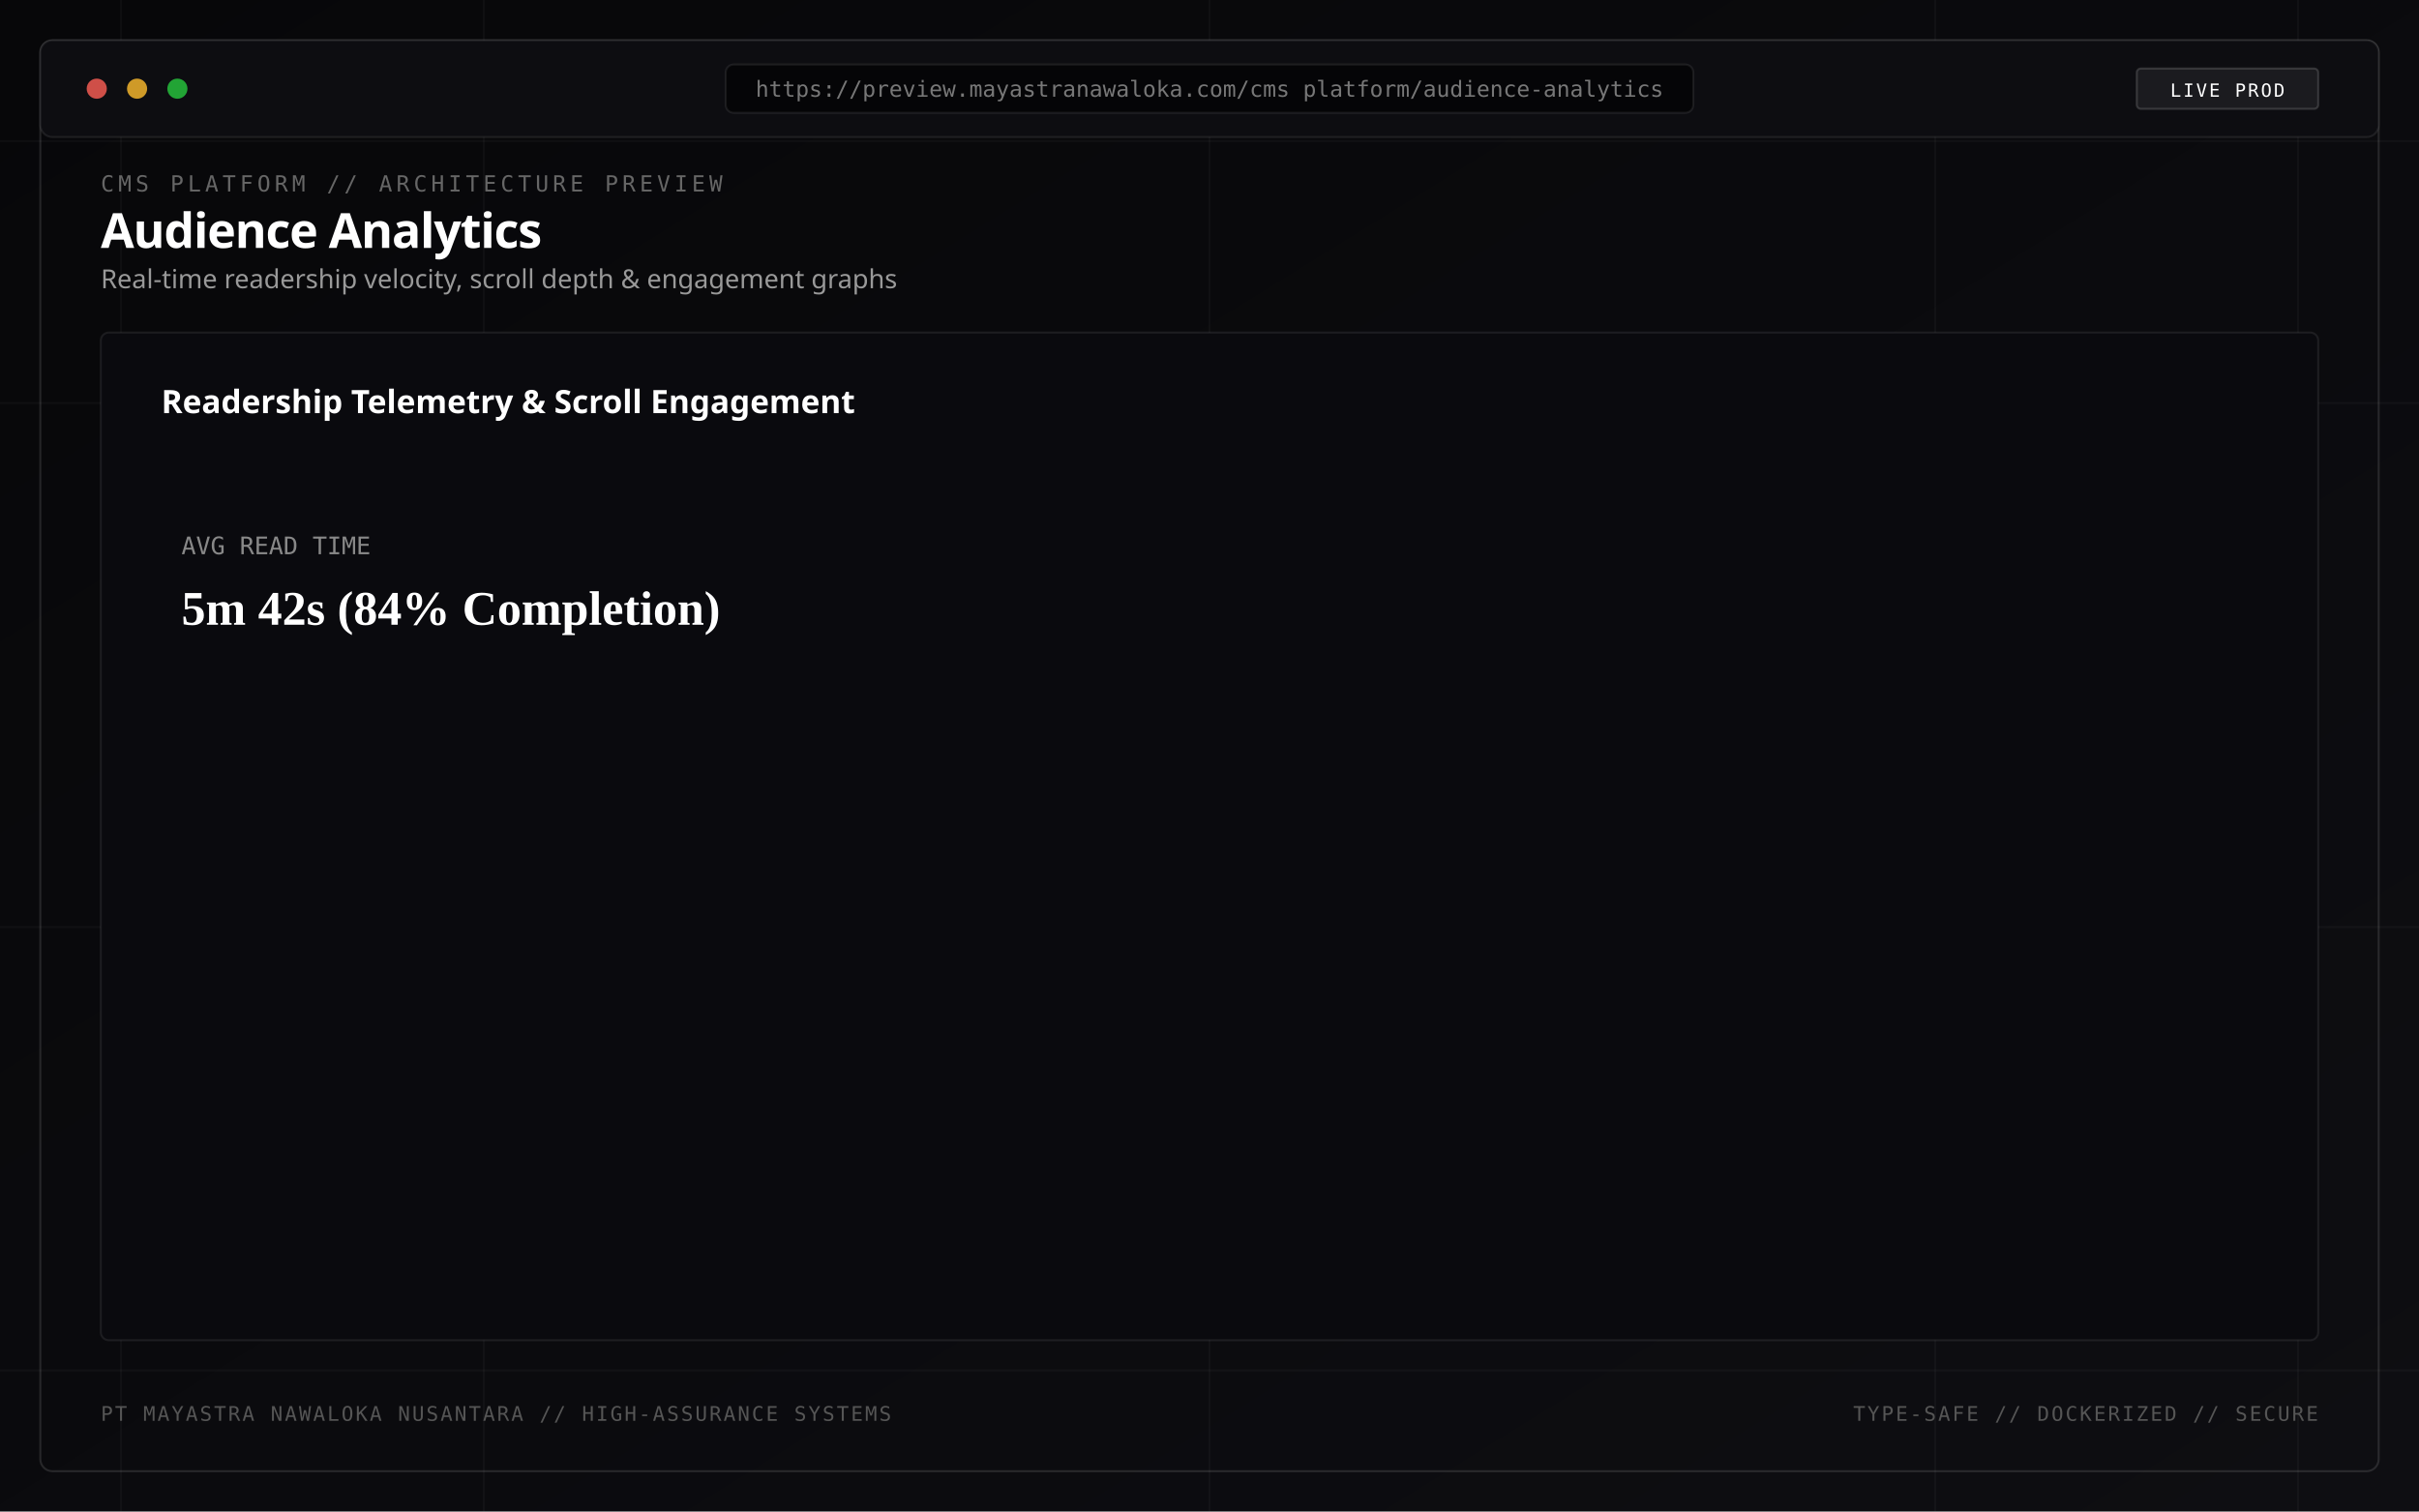
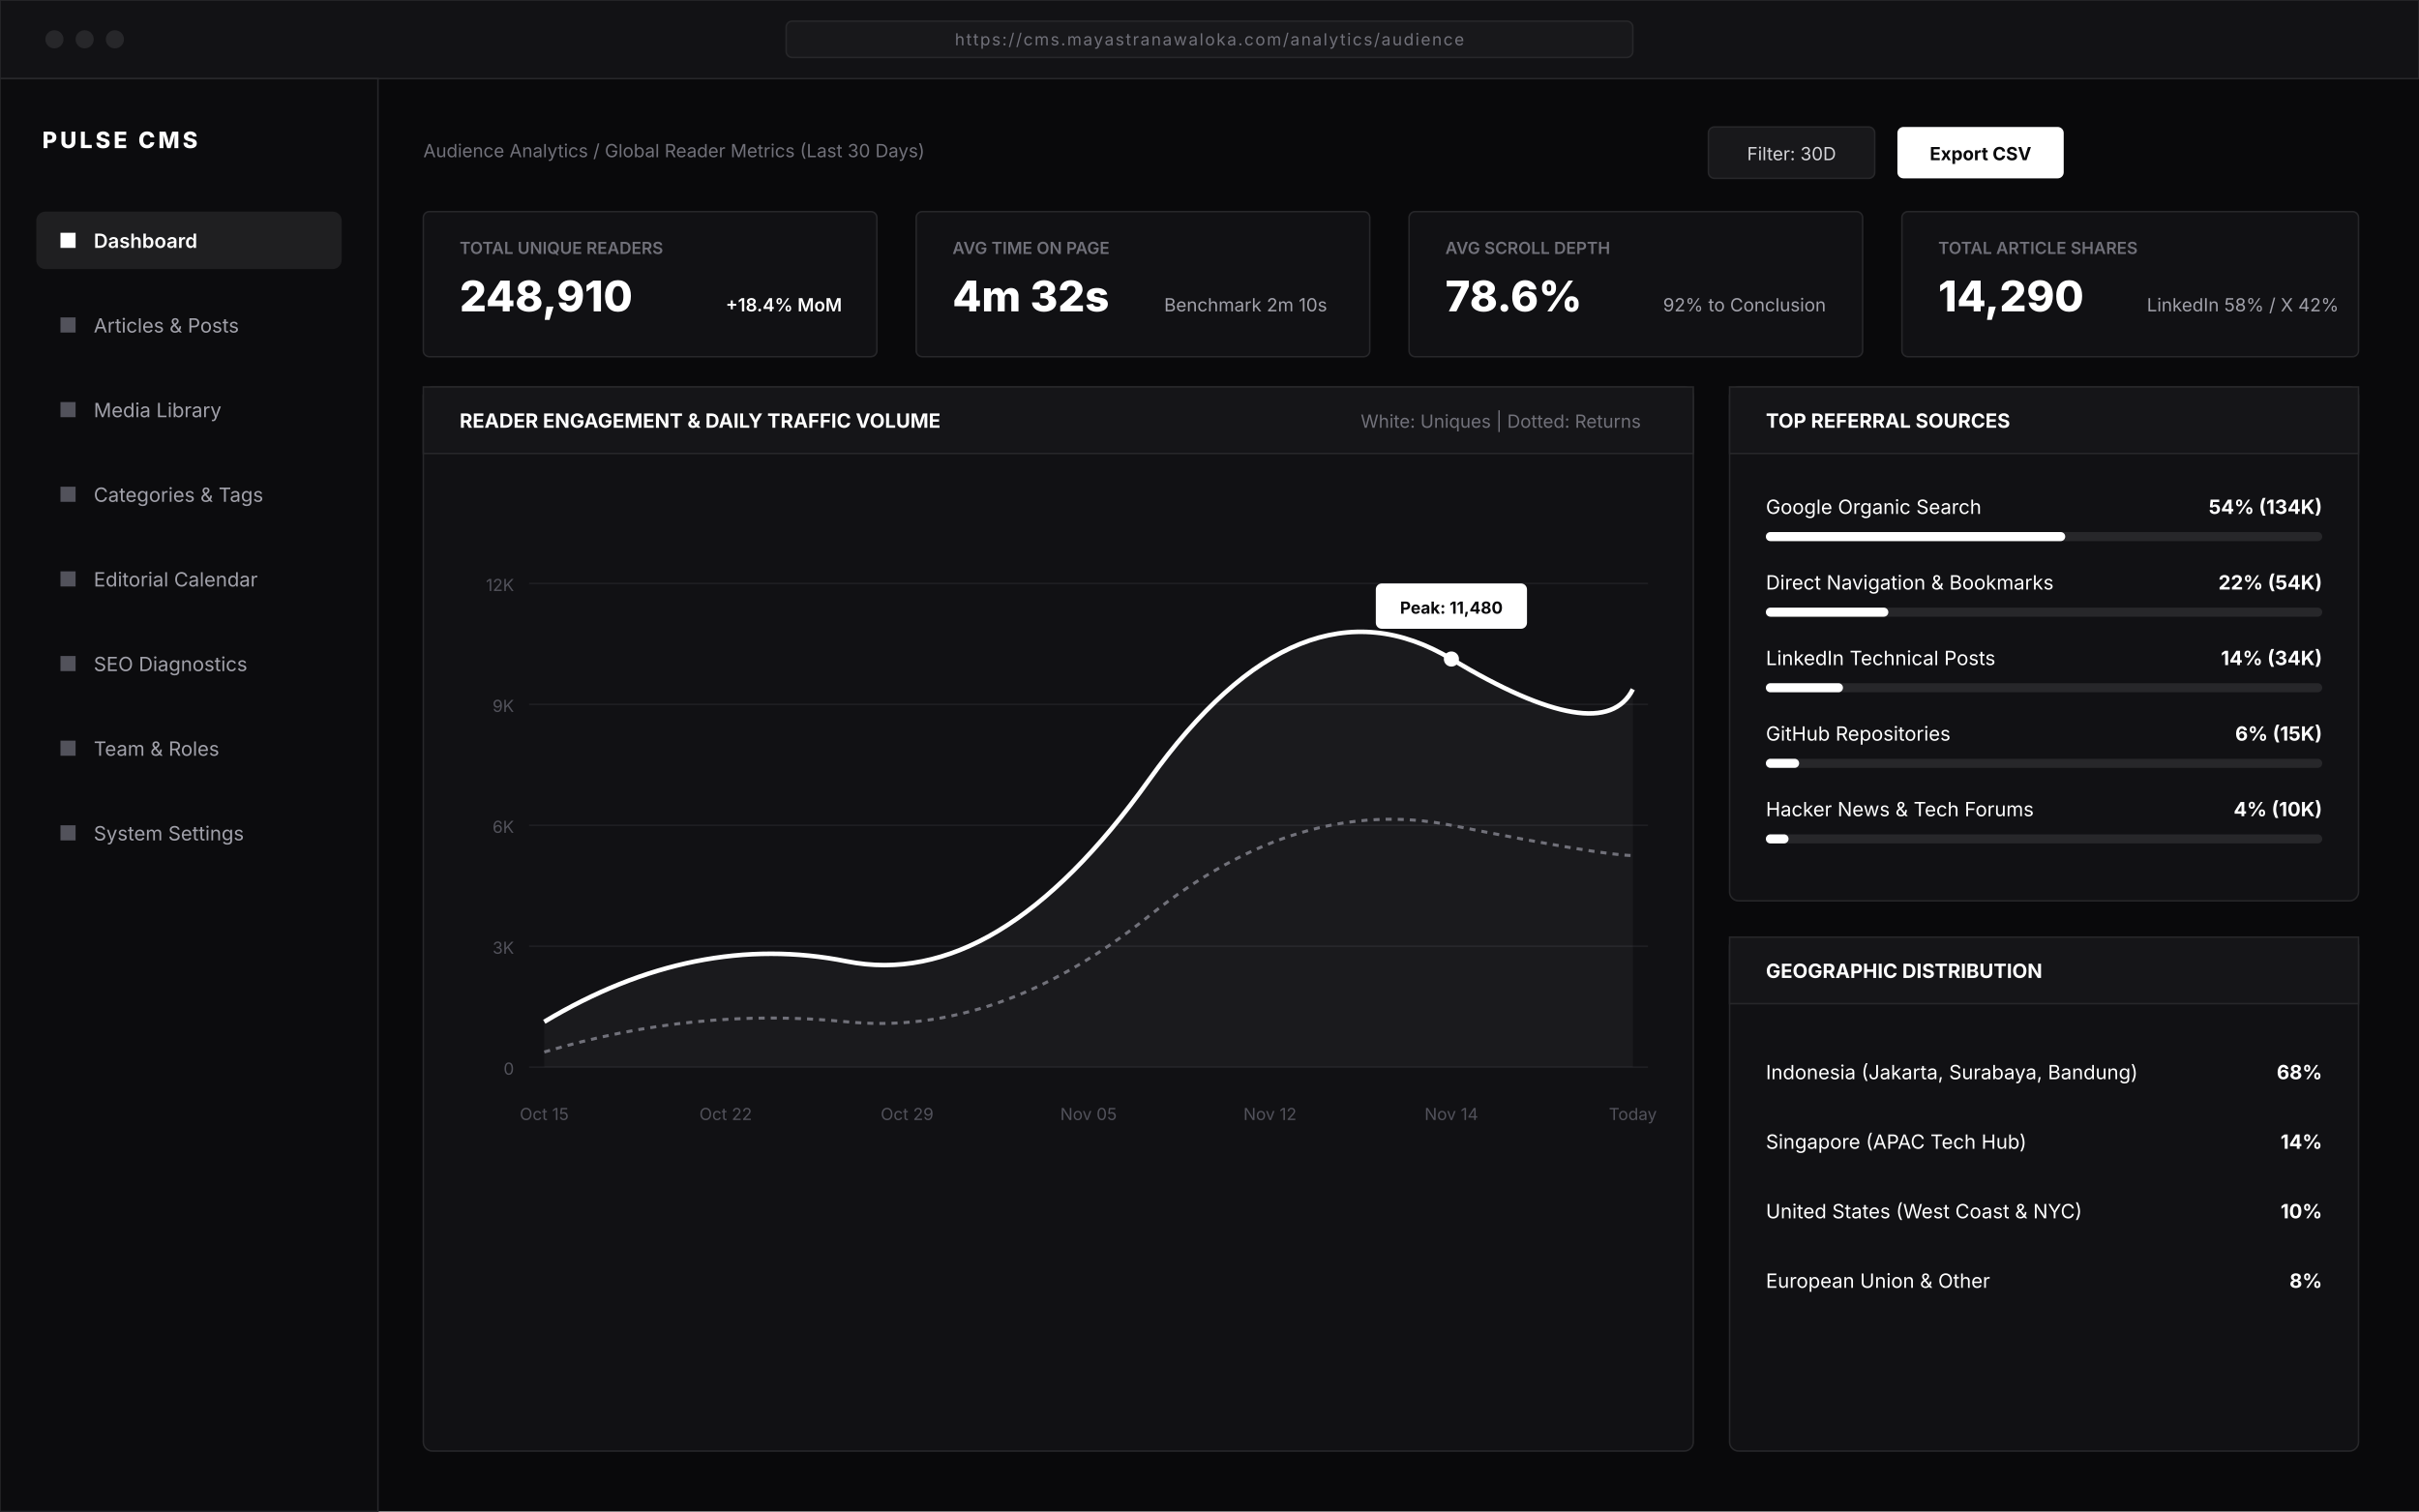
- <svg xmlns="http://www.w3.org/2000/svg" viewBox="0 0 1200 750" width="100%" height="100%">
-   <defs>
-     <linearGradient id="bgGrad" x1="0%" y1="0%" x2="100%" y2="100%">
-       <stop offset="0%" stop-color="#070709" />
-       <stop offset="100%" stop-color="#0e0e12" />
-     </linearGradient>
-     <linearGradient id="accentLine" x1="0%" y1="0%" x2="100%" y2="0%">
-       <stop offset="0%" stop-color="#ffffff" stop-opacity="0.8" />
-       <stop offset="50%" stop-color="#ffffff" stop-opacity="0.3" />
-       <stop offset="100%" stop-color="#ffffff" stop-opacity="0.05" />
-     </linearGradient>
-   </defs>
-   <rect width="1200" height="750" fill="url(#bgGrad)" />
-   <g stroke="rgba(255,255,255,0.03)" stroke-width="1">
-     <line x1="60" y1="0" x2="60" y2="750" />
-     <line x1="240" y1="0" x2="240" y2="750" />
-     <line x1="600" y1="0" x2="600" y2="750" />
-     <line x1="960" y1="0" x2="960" y2="750" />
-     <line x1="1140" y1="0" x2="1140" y2="750" />
-     <line x1="0" y1="70" x2="1200" y2="70" />
-     <line x1="0" y1="200" x2="1200" y2="200" />
-     <line x1="0" y1="460" x2="1200" y2="460" />
-     <line x1="0" y1="680" x2="1200" y2="680" />
+ <svg xmlns="http://www.w3.org/2000/svg" viewBox="0 0 1600 1000" width="1600" height="1000" fill="none">
+   <rect width="1600" height="1000" fill="#09090b" />
+   <rect width="1600" height="52" fill="#121215" stroke="#27272a" stroke-width="1" />
+   <circle cx="36" cy="26" r="6" fill="#27272a" />
+   <circle cx="56" cy="26" r="6" fill="#27272a" />
+   <circle cx="76" cy="26" r="6" fill="#27272a" />
+   <rect x="520" y="14" width="560" height="24" rx="4" fill="#18181b" stroke="#27272a" stroke-width="1" />
+   <text x="800" y="30" fill="#71717a" font-family="-apple-system, BlinkMacSystemFont, sans-serif" font-size="11" text-anchor="middle" letter-spacing="1">https://cms.mayastranawaloka.com/analytics/audience</text>
+   <rect x="0" y="52" width="250" height="948" fill="#0c0c0e" stroke="#27272a" stroke-width="1" />
+   <text x="28" y="98" fill="#ffffff" font-family="-apple-system, BlinkMacSystemFont, sans-serif" font-size="15" font-weight="800" letter-spacing="2">PULSE CMS</text>
+   <g transform="translate(24, 140)">
+     <rect x="0" y="0" width="202" height="38" rx="6" fill="#ffffff" fill-opacity="0.08" />
+     <rect x="16" y="14" width="10" height="10" fill="#ffffff" />
+     <text x="38" y="24" fill="#ffffff" font-family="-apple-system, BlinkMacSystemFont, sans-serif" font-size="13" font-weight="600">Dashboard</text>
+     <rect x="16" y="70" width="10" height="10" fill="#52525b" />
+     <text x="38" y="80" fill="#a1a1aa" font-family="-apple-system, BlinkMacSystemFont, sans-serif" font-size="13">Articles &amp; Posts</text>
+     <rect x="16" y="126" width="10" height="10" fill="#52525b" />
+     <text x="38" y="136" fill="#a1a1aa" font-family="-apple-system, BlinkMacSystemFont, sans-serif" font-size="13">Media Library</text>
+     <rect x="16" y="182" width="10" height="10" fill="#52525b" />
+     <text x="38" y="192" fill="#a1a1aa" font-family="-apple-system, BlinkMacSystemFont, sans-serif" font-size="13">Categories &amp; Tags</text>
+     <rect x="16" y="238" width="10" height="10" fill="#52525b" />
+     <text x="38" y="248" fill="#a1a1aa" font-family="-apple-system, BlinkMacSystemFont, sans-serif" font-size="13">Editorial Calendar</text>
+     <rect x="16" y="294" width="10" height="10" fill="#52525b" />
+     <text x="38" y="304" fill="#a1a1aa" font-family="-apple-system, BlinkMacSystemFont, sans-serif" font-size="13">SEO Diagnostics</text>
+     <rect x="16" y="350" width="10" height="10" fill="#52525b" />
+     <text x="38" y="360" fill="#a1a1aa" font-family="-apple-system, BlinkMacSystemFont, sans-serif" font-size="13">Team &amp; Roles</text>
+     <rect x="16" y="406" width="10" height="10" fill="#52525b" />
+     <text x="38" y="416" fill="#a1a1aa" font-family="-apple-system, BlinkMacSystemFont, sans-serif" font-size="13">System Settings</text>
  </g>
-   <rect x="20" y="20" width="1160" height="710" rx="6" fill="none" stroke="rgba(255,255,255,0.12)" stroke-width="1" />
-   <rect x="20" y="20" width="1160" height="48" rx="6" fill="#0d0d11" stroke="rgba(255,255,255,0.08)" stroke-width="1" />
-   <circle cx="48" cy="44" r="5" fill="#ff5f56" opacity="0.8" />
-   <circle cx="68" cy="44" r="5" fill="#ffbd2e" opacity="0.8" />
-   <circle cx="88" cy="44" r="5" fill="#27c93f" opacity="0.8" />
-   <rect x="360" y="32" width="480" height="24" rx="4" fill="#050507" stroke="rgba(255,255,255,0.08)" stroke-width="1" />
-   <text x="600" y="48" fill="#777777" font-family="monospace" font-size="11" text-anchor="middle">https://preview.mayastranawaloka.com/cms platform/audience-analytics</text>
-   <rect x="1060" y="34" width="90" height="20" rx="2" fill="rgba(255,255,255,0.06)" stroke="rgba(255,255,255,0.15)" stroke-width="1" />
-   <text x="1105" y="48" fill="#ffffff" font-family="monospace" font-size="9" text-anchor="middle" letter-spacing="1">LIVE PROD</text>
-   <g transform="translate(50, 95)">
-     <text x="0" y="0" fill="#666666" font-family="monospace" font-size="11" letter-spacing="2">CMS PLATFORM // ARCHITECTURE PREVIEW</text>
-     <text x="0" y="28" fill="#ffffff" font-family="'Space Grotesk', sans-serif" font-weight="700" font-size="24" letter-spacing="-0.5">Audience Analytics</text>
-     <text x="0" y="48" fill="#999999" font-family="'Space Grotesk', sans-serif" font-size="13">Real-time readership velocity, scroll depth &amp; engagement graphs</text>
+   <g transform="translate(280, 80)">
+     <text x="0" y="24" fill="#71717a" font-family="-apple-system, BlinkMacSystemFont, sans-serif" font-size="12">Audience Analytics / Global Reader Metrics (Last 30 Days)</text>
+     <rect x="850" y="4" width="110" height="34" rx="4" fill="#18181b" stroke="#27272a" stroke-width="1" />
+     <text x="905" y="26" fill="#d4d4d8" font-family="-apple-system, BlinkMacSystemFont, sans-serif" font-size="12" text-anchor="middle">Filter: 30D</text>
+     <rect x="975" y="4" width="110" height="34" rx="4" fill="#ffffff" />
+     <text x="1030" y="26" fill="#09090b" font-family="-apple-system, BlinkMacSystemFont, sans-serif" font-size="12" font-weight="700" text-anchor="middle">Export CSV</text>
  </g>
-   <g transform="translate(50, 165)">
-     <rect width="1100" height="500" rx="4" fill="#0a0a0e" stroke="rgba(255,255,255,0.08)" />
-     <text x="30" y="40" fill="#fff" font-family="sans-serif" font-size="16" font-weight="700">Readership Telemetry &amp; Scroll Engagement</text>
-     <g transform="translate(40, 80)">
-       <text x="0" y="30" fill="#888" font-family="monospace">AVG READ TIME</text>
-       <text x="0" y="65" fill="#fff" font-size="24" font-weight="700">5m 42s (84% Completion)</text>
+   <g transform="translate(280, 140)">
+     <g transform="translate(0, 0)">
+       <rect x="0" y="0" width="300" height="96" rx="4" fill="#111114" stroke="#27272a" stroke-width="1" />
+       <text x="24" y="28" fill="#71717a" font-family="-apple-system, BlinkMacSystemFont, sans-serif" font-size="11" font-weight="600">TOTAL UNIQUE READERS</text>
+       <text x="24" y="66" fill="#ffffff" font-family="-apple-system, BlinkMacSystemFont, sans-serif" font-size="28" font-weight="800">248,910</text>
+       <text x="200" y="66" fill="#ffffff" font-family="-apple-system, BlinkMacSystemFont, sans-serif" font-size="12" font-weight="600">+18.4% MoM</text>
+       <rect x="326" y="0" width="300" height="96" rx="4" fill="#111114" stroke="#27272a" stroke-width="1" />
+       <text x="350" y="28" fill="#71717a" font-family="-apple-system, BlinkMacSystemFont, sans-serif" font-size="11" font-weight="600">AVG TIME ON PAGE</text>
+       <text x="350" y="66" fill="#ffffff" font-family="-apple-system, BlinkMacSystemFont, sans-serif" font-size="28" font-weight="800">4m 32s</text>
+       <text x="490" y="66" fill="#a1a1aa" font-family="-apple-system, BlinkMacSystemFont, sans-serif" font-size="12">Benchmark 2m 10s</text>
+       <rect x="652" y="0" width="300" height="96" rx="4" fill="#111114" stroke="#27272a" stroke-width="1" />
+       <text x="676" y="28" fill="#71717a" font-family="-apple-system, BlinkMacSystemFont, sans-serif" font-size="11" font-weight="600">AVG SCROLL DEPTH</text>
+       <text x="676" y="66" fill="#ffffff" font-family="-apple-system, BlinkMacSystemFont, sans-serif" font-size="28" font-weight="800">78.6%</text>
+       <text x="820" y="66" fill="#a1a1aa" font-family="-apple-system, BlinkMacSystemFont, sans-serif" font-size="12">92% to Conclusion</text>
+       <rect x="978" y="0" width="302" height="96" rx="4" fill="#111114" stroke="#27272a" stroke-width="1" />
+       <text x="1002" y="28" fill="#71717a" font-family="-apple-system, BlinkMacSystemFont, sans-serif" font-size="11" font-weight="600">TOTAL ARTICLE SHARES</text>
+       <text x="1002" y="66" fill="#ffffff" font-family="-apple-system, BlinkMacSystemFont, sans-serif" font-size="28" font-weight="800">14,290</text>
+       <text x="1140" y="66" fill="#a1a1aa" font-family="-apple-system, BlinkMacSystemFont, sans-serif" font-size="12">LinkedIn 58% / X 42%</text>
+     </g>
+     <g transform="translate(0, 116)">
+       <rect x="0" y="0" width="840" height="704" rx="6" fill="#111114" stroke="#27272a" stroke-width="1" />
+       <rect x="0" y="0" width="840" height="44" fill="#151518" stroke="#27272a" stroke-width="1" />
+       <text x="24" y="27" fill="#ffffff" font-family="-apple-system, BlinkMacSystemFont, sans-serif" font-size="13" font-weight="700">READER ENGAGEMENT &amp; DAILY TRAFFIC VOLUME</text>
+       <text x="620" y="27" fill="#71717a" font-family="-apple-system, BlinkMacSystemFont, sans-serif" font-size="12">White: Uniques | Dotted: Returns</text>
+       <g transform="translate(30, 80)">
+         <line x1="40" y1="50" x2="780" y2="50" stroke="#1f1f23" stroke-width="1" />
+         <line x1="40" y1="130" x2="780" y2="130" stroke="#1f1f23" stroke-width="1" />
+         <line x1="40" y1="210" x2="780" y2="210" stroke="#1f1f23" stroke-width="1" />
+         <line x1="40" y1="290" x2="780" y2="290" stroke="#1f1f23" stroke-width="1" />
+         <line x1="40" y1="370" x2="780" y2="370" stroke="#1f1f23" stroke-width="1" />
+         <text x="30" y="55" fill="#52525b" font-family="-apple-system, BlinkMacSystemFont, sans-serif" font-size="11" text-anchor="end">12K</text>
+         <text x="30" y="135" fill="#52525b" font-family="-apple-system, BlinkMacSystemFont, sans-serif" font-size="11" text-anchor="end">9K</text>
+         <text x="30" y="215" fill="#52525b" font-family="-apple-system, BlinkMacSystemFont, sans-serif" font-size="11" text-anchor="end">6K</text>
+         <text x="30" y="295" fill="#52525b" font-family="-apple-system, BlinkMacSystemFont, sans-serif" font-size="11" text-anchor="end">3K</text>
+         <text x="30" y="375" fill="#52525b" font-family="-apple-system, BlinkMacSystemFont, sans-serif" font-size="11" text-anchor="end">0</text>
+         <path d="M 50 340 Q 150 280 250 300 T 450 180 T 650 100 T 770 120 L 770 370 L 50 370 Z" fill="#ffffff" fill-opacity="0.04" />
+         <path d="M 50 340 Q 150 280 250 300 T 450 180 T 650 100 T 770 120" stroke="#ffffff" stroke-width="3" fill="none" />
+         <path d="M 50 360 Q 150 330 250 340 T 450 270 T 650 210 T 770 230" stroke="#71717a" stroke-width="2" stroke-dasharray="4 4" fill="none" />
+         <circle cx="650" cy="100" r="5" fill="#ffffff" />
+         <rect x="600" y="50" width="100" height="30" rx="4" fill="#ffffff" />
+         <text x="650" y="70" fill="#09090b" font-family="-apple-system, BlinkMacSystemFont, sans-serif" font-size="11" font-weight="700" text-anchor="middle">Peak: 11,480</text>
+         <text x="50" y="405" fill="#52525b" font-family="-apple-system, BlinkMacSystemFont, sans-serif" font-size="11" text-anchor="middle">Oct 15</text>
+         <text x="170" y="405" fill="#52525b" font-family="-apple-system, BlinkMacSystemFont, sans-serif" font-size="11" text-anchor="middle">Oct 22</text>
+         <text x="290" y="405" fill="#52525b" font-family="-apple-system, BlinkMacSystemFont, sans-serif" font-size="11" text-anchor="middle">Oct 29</text>
+         <text x="410" y="405" fill="#52525b" font-family="-apple-system, BlinkMacSystemFont, sans-serif" font-size="11" text-anchor="middle">Nov 05</text>
+         <text x="530" y="405" fill="#52525b" font-family="-apple-system, BlinkMacSystemFont, sans-serif" font-size="11" text-anchor="middle">Nov 12</text>
+         <text x="650" y="405" fill="#52525b" font-family="-apple-system, BlinkMacSystemFont, sans-serif" font-size="11" text-anchor="middle">Nov 14</text>
+         <text x="770" y="405" fill="#52525b" font-family="-apple-system, BlinkMacSystemFont, sans-serif" font-size="11" text-anchor="middle">Today</text>
+       </g>
+     </g>
+     <g transform="translate(864, 116)">
+       <rect x="0" y="0" width="416" height="340" rx="6" fill="#111114" stroke="#27272a" stroke-width="1" />
+       <rect x="0" y="0" width="416" height="44" fill="#151518" stroke="#27272a" stroke-width="1" />
+       <text x="24" y="27" fill="#ffffff" font-family="-apple-system, BlinkMacSystemFont, sans-serif" font-size="13" font-weight="700">TOP REFERRAL SOURCES</text>
+       <g transform="translate(24, 64)">
+         <text x="0" y="20" fill="#ffffff" font-family="-apple-system, BlinkMacSystemFont, sans-serif" font-size="13">Google Organic Search</text>
+         <text x="368" y="20" fill="#ffffff" font-family="-apple-system, BlinkMacSystemFont, sans-serif" font-size="13" font-weight="700" text-anchor="end">54% (134K)</text>
+         <rect x="0" y="32" width="368" height="6" rx="3" fill="#27272a" />
+         <rect x="0" y="32" width="198" height="6" rx="3" fill="#ffffff" />
+         <text x="0" y="70" fill="#ffffff" font-family="-apple-system, BlinkMacSystemFont, sans-serif" font-size="13">Direct Navigation &amp; Bookmarks</text>
+         <text x="368" y="70" fill="#ffffff" font-family="-apple-system, BlinkMacSystemFont, sans-serif" font-size="13" font-weight="700" text-anchor="end">22% (54K)</text>
+         <rect x="0" y="82" width="368" height="6" rx="3" fill="#27272a" />
+         <rect x="0" y="82" width="81" height="6" rx="3" fill="#ffffff" />
+         <text x="0" y="120" fill="#ffffff" font-family="-apple-system, BlinkMacSystemFont, sans-serif" font-size="13">LinkedIn Technical Posts</text>
+         <text x="368" y="120" fill="#ffffff" font-family="-apple-system, BlinkMacSystemFont, sans-serif" font-size="13" font-weight="700" text-anchor="end">14% (34K)</text>
+         <rect x="0" y="132" width="368" height="6" rx="3" fill="#27272a" />
+         <rect x="0" y="132" width="51" height="6" rx="3" fill="#ffffff" />
+         <text x="0" y="170" fill="#ffffff" font-family="-apple-system, BlinkMacSystemFont, sans-serif" font-size="13">GitHub Repositories</text>
+         <text x="368" y="170" fill="#ffffff" font-family="-apple-system, BlinkMacSystemFont, sans-serif" font-size="13" font-weight="700" text-anchor="end">6% (15K)</text>
+         <rect x="0" y="182" width="368" height="6" rx="3" fill="#27272a" />
+         <rect x="0" y="182" width="22" height="6" rx="3" fill="#ffffff" />
+         <text x="0" y="220" fill="#ffffff" font-family="-apple-system, BlinkMacSystemFont, sans-serif" font-size="13">Hacker News &amp; Tech Forums</text>
+         <text x="368" y="220" fill="#ffffff" font-family="-apple-system, BlinkMacSystemFont, sans-serif" font-size="13" font-weight="700" text-anchor="end">4% (10K)</text>
+         <rect x="0" y="232" width="368" height="6" rx="3" fill="#27272a" />
+         <rect x="0" y="232" width="15" height="6" rx="3" fill="#ffffff" />
+       </g>
+       <g transform="translate(0, 364)">
+         <rect x="0" y="0" width="416" height="340" rx="6" fill="#111114" stroke="#27272a" stroke-width="1" />
+         <rect x="0" y="0" width="416" height="44" fill="#151518" stroke="#27272a" stroke-width="1" />
+         <text x="24" y="27" fill="#ffffff" font-family="-apple-system, BlinkMacSystemFont, sans-serif" font-size="13" font-weight="700">GEOGRAPHIC DISTRIBUTION</text>
+         <g transform="translate(24, 70)">
+           <text x="0" y="24" fill="#ffffff" font-family="-apple-system, BlinkMacSystemFont, sans-serif" font-size="13">Indonesia (Jakarta, Surabaya, Bandung)</text>
+           <text x="368" y="24" fill="#ffffff" font-family="-apple-system, BlinkMacSystemFont, sans-serif" font-size="13" font-weight="700" text-anchor="end">68%</text>
+           <text x="0" y="70" fill="#ffffff" font-family="-apple-system, BlinkMacSystemFont, sans-serif" font-size="13">Singapore (APAC Tech Hub)</text>
+           <text x="368" y="70" fill="#ffffff" font-family="-apple-system, BlinkMacSystemFont, sans-serif" font-size="13" font-weight="700" text-anchor="end">14%</text>
+           <text x="0" y="116" fill="#ffffff" font-family="-apple-system, BlinkMacSystemFont, sans-serif" font-size="13">United States (West Coast &amp; NYC)</text>
+           <text x="368" y="116" fill="#ffffff" font-family="-apple-system, BlinkMacSystemFont, sans-serif" font-size="13" font-weight="700" text-anchor="end">10%</text>
+           <text x="0" y="162" fill="#ffffff" font-family="-apple-system, BlinkMacSystemFont, sans-serif" font-size="13">European Union &amp; Other</text>
+           <text x="368" y="162" fill="#ffffff" font-family="-apple-system, BlinkMacSystemFont, sans-serif" font-size="13" font-weight="700" text-anchor="end">8%</text>
+         </g>
+       </g>
    </g>
  </g>
-   <g transform="translate(50, 705)">
-     <text x="0" y="0" fill="#555555" font-family="monospace" font-size="10" letter-spacing="1">PT MAYASTRA NAWALOKA NUSANTARA // HIGH-ASSURANCE SYSTEMS</text>
-     <text x="1100" y="0" fill="#555555" font-family="monospace" font-size="10" text-anchor="end" letter-spacing="1">TYPE-SAFE // DOCKERIZED // SECURE</text>
-   </g>
</svg>
